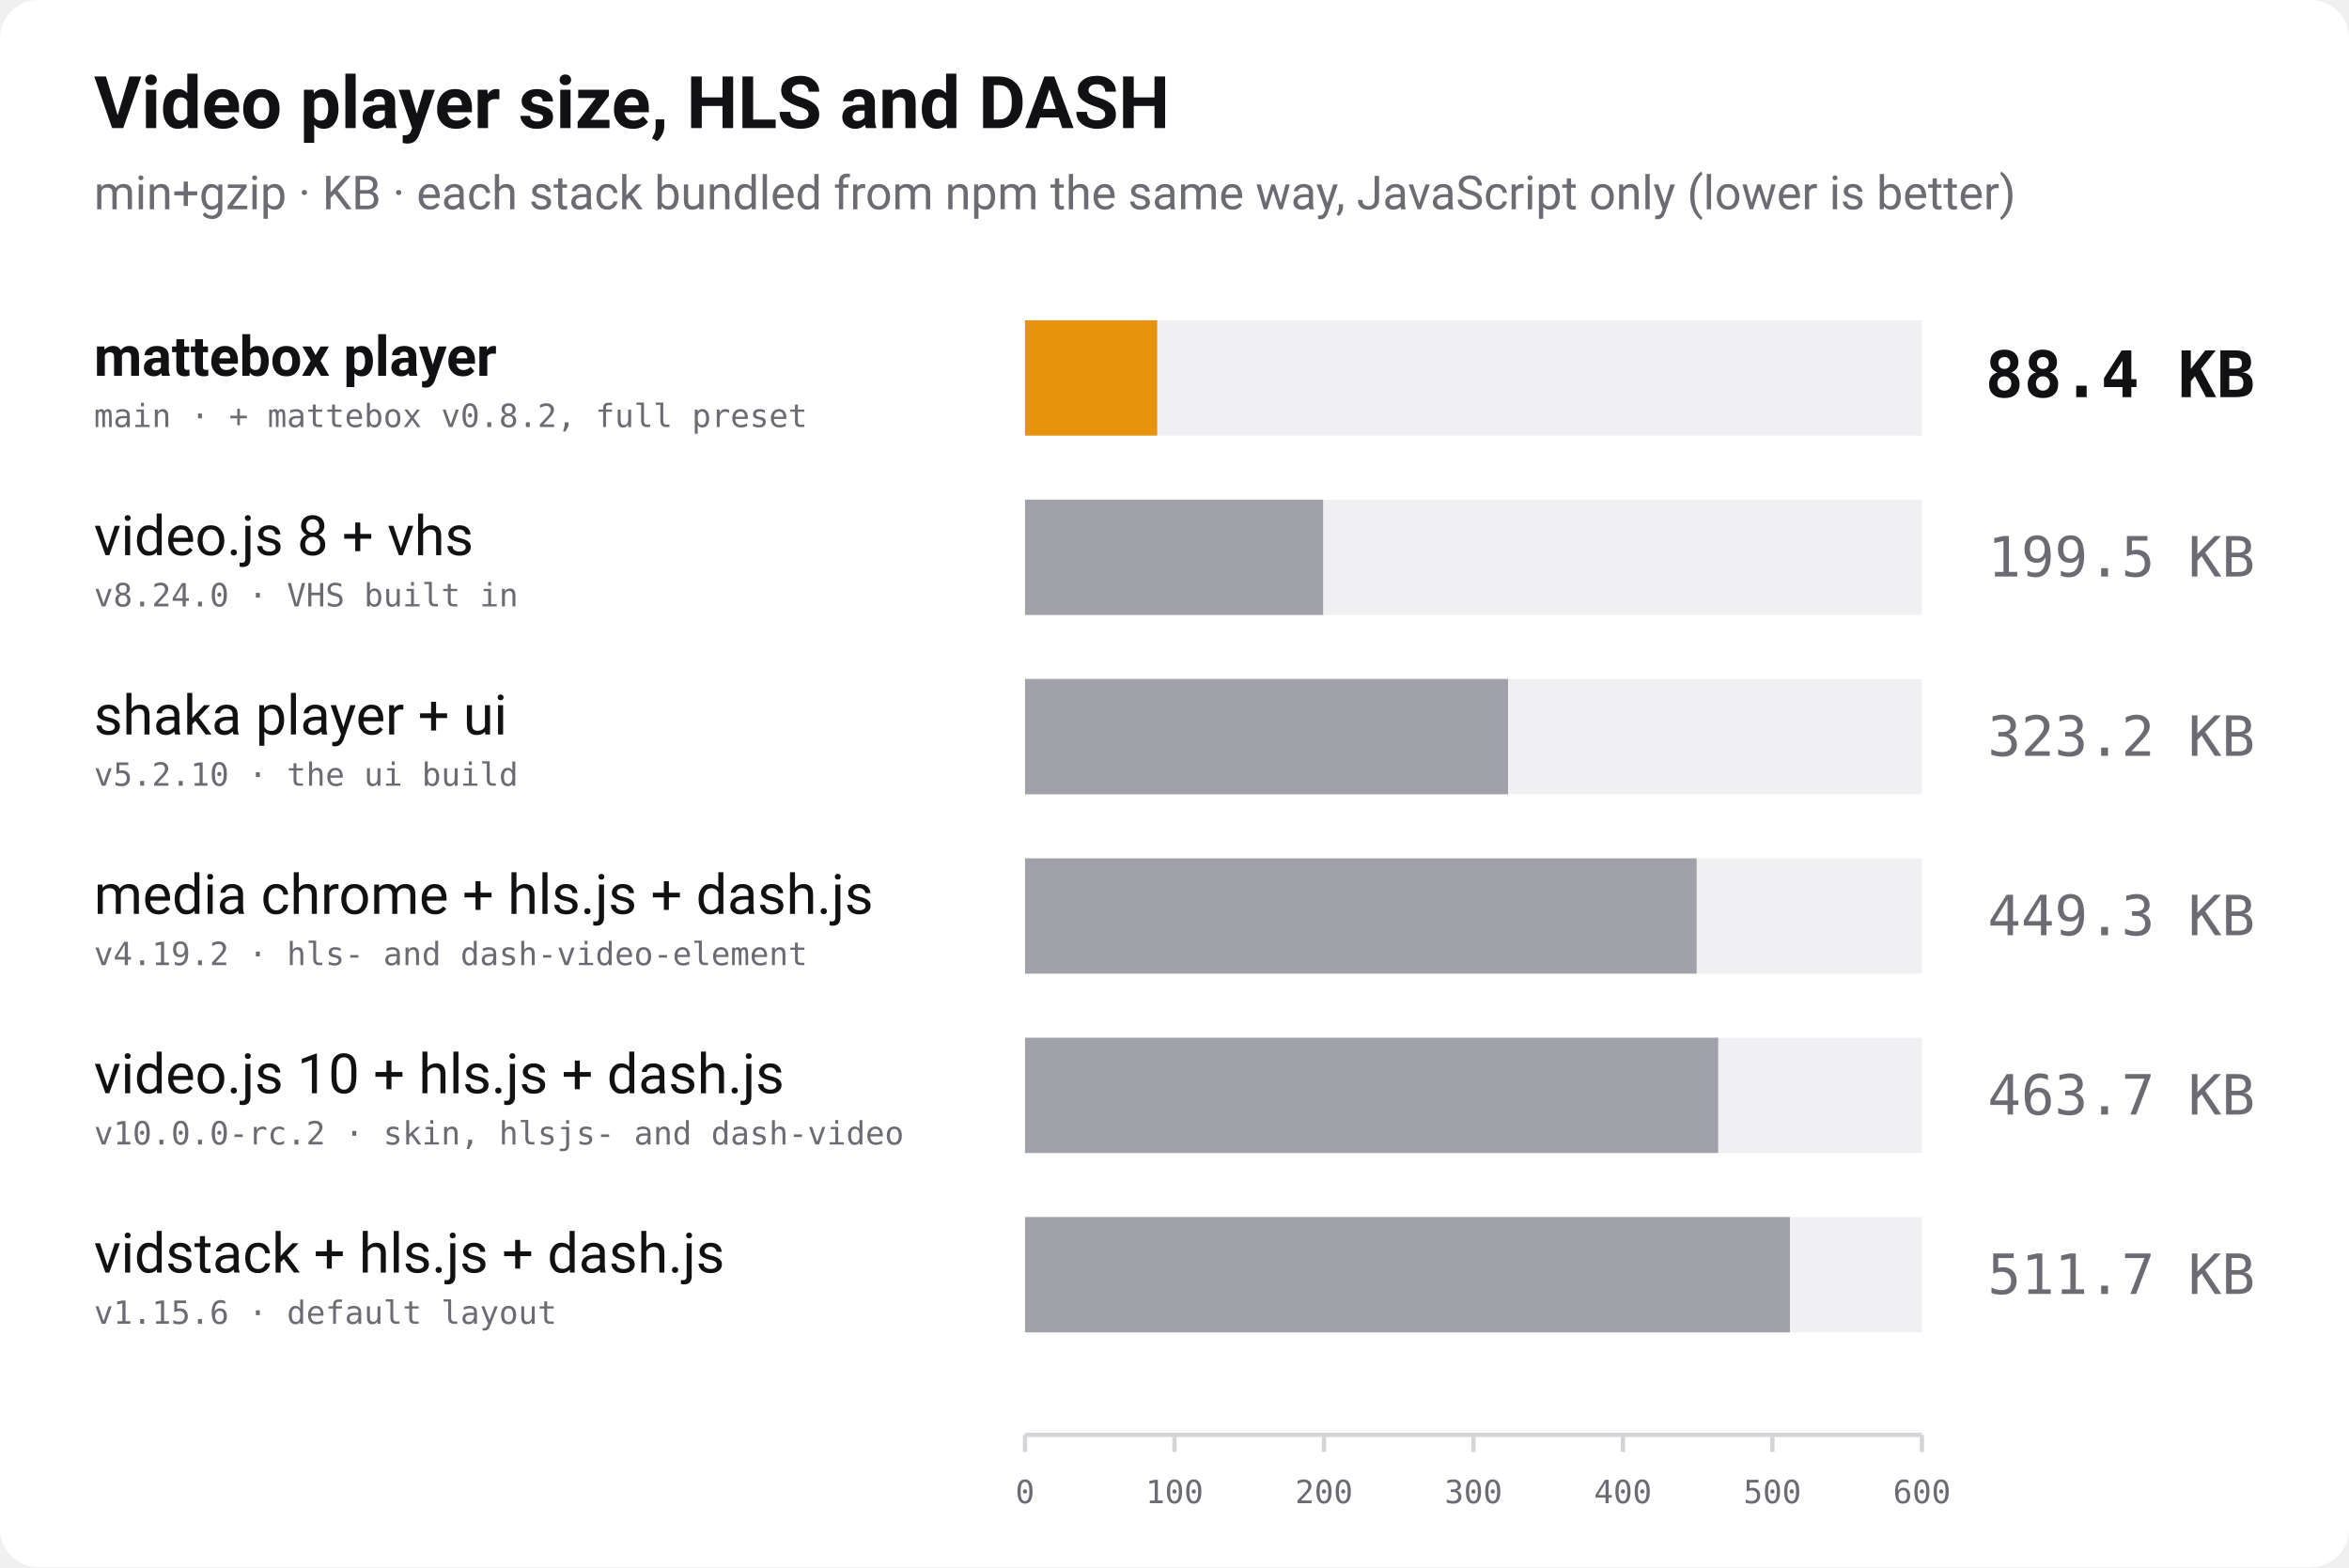
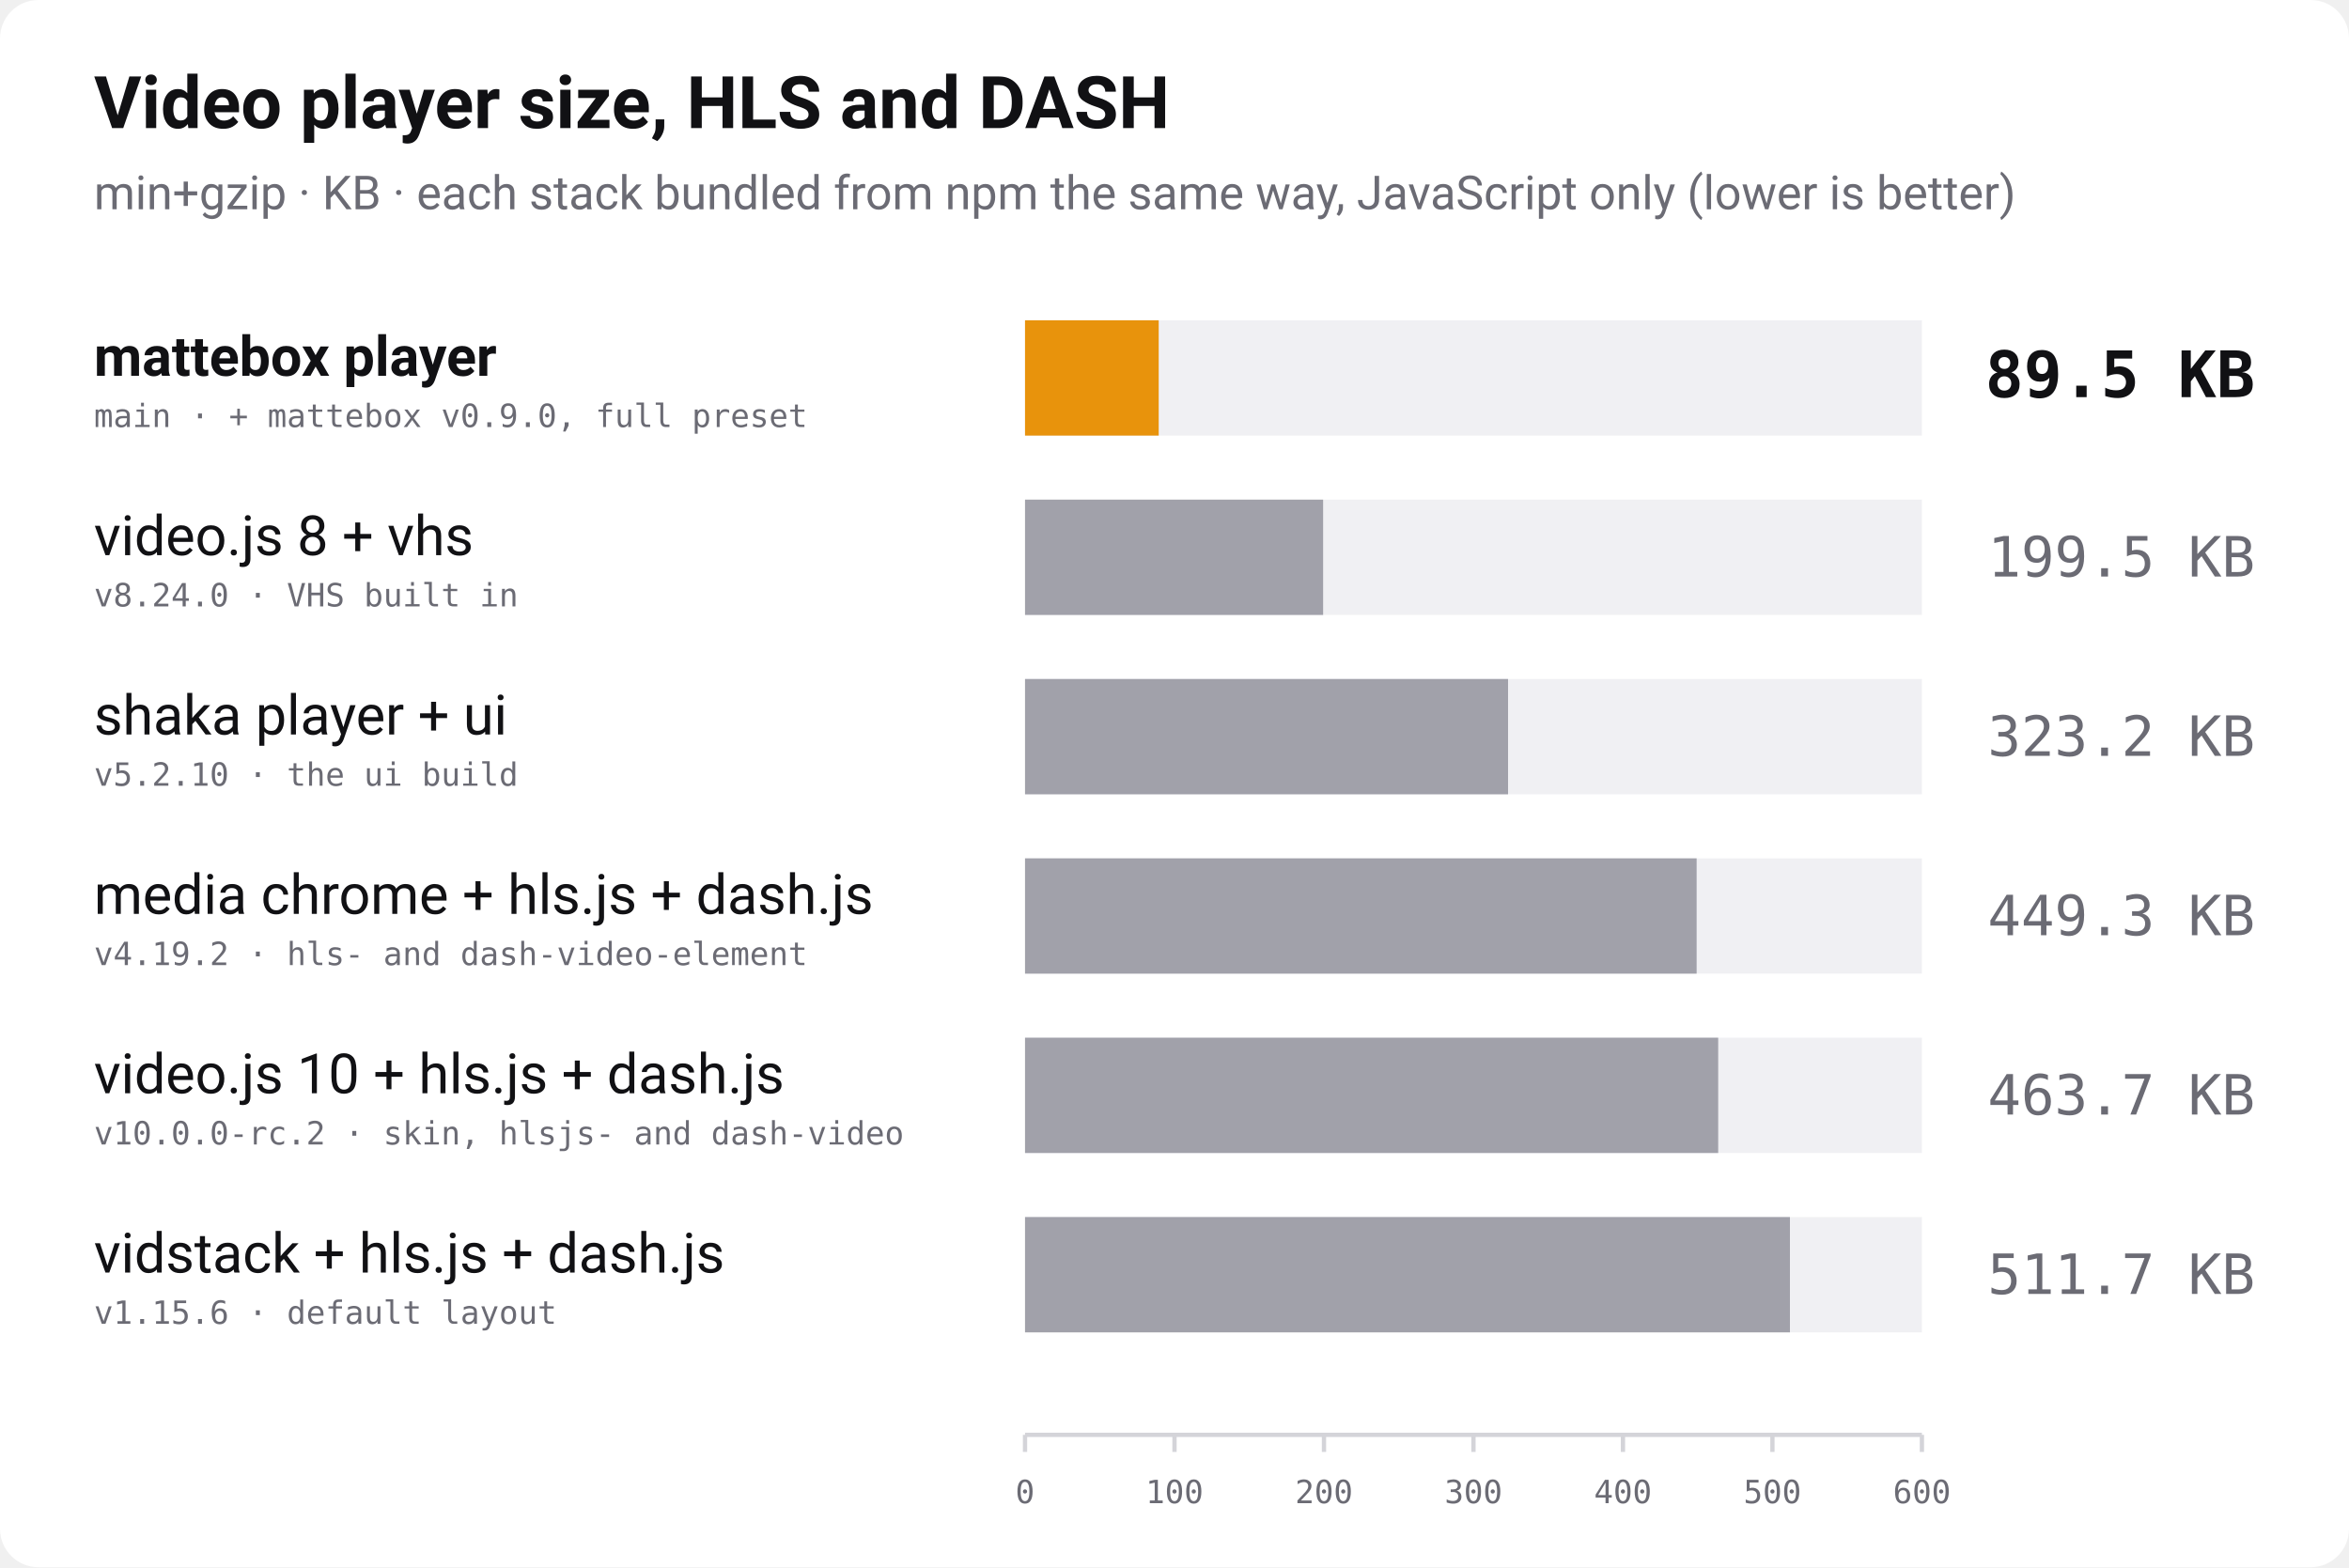
<svg xmlns="http://www.w3.org/2000/svg" width="1100" height="734" viewBox="0 0 1100 734" role="img" aria-label="Bundle size of video players with HLS and DASH playback, min+gzip, lower is better">
  <rect width="1100" height="734" rx="18" fill="#ffffff" />
  <text x="44" y="60" font-family="-apple-system, 'Segoe UI', Roboto, Helvetica, Arial, sans-serif" font-size="34" font-weight="700" fill="#111114">Video player size, HLS and DASH</text>
  <text x="44" y="98" font-family="-apple-system, 'Segoe UI', Roboto, Helvetica, Arial, sans-serif" font-size="22" fill="#6b6b74">min+gzip · KB · each stack bundled from npm the same way, JavaScript only (lower is better)</text>
  <text x="44" y="176" font-family="-apple-system, 'Segoe UI', Roboto, Helvetica, Arial, sans-serif" font-size="26" font-weight="700" fill="#111114">mattebox player</text>
-   <text x="44" y="200" font-family="ui-monospace, 'SF Mono', Menlo, Consolas, monospace" font-size="15" fill="#6b6b74">main · + mattebox v0.8.2, full preset</text>
+   <text x="44" y="200" font-family="ui-monospace, 'SF Mono', Menlo, Consolas, monospace" font-size="15" fill="#6b6b74">main · + mattebox v0.9.0, full preset</text>
  <rect x="480" y="150" width="420" height="54" fill="#f0f0f3" />
-   <rect x="480" y="150" width="61.9" height="54" fill="#e8930c" />
-   <text x="1056" y="186" text-anchor="end" font-family="ui-monospace, 'SF Mono', Menlo, Consolas, monospace" font-size="30" font-weight="700" fill="#111114">88.4 KB</text>
+   <rect x="480" y="150" width="62.6" height="54" fill="#e8930c" />
+   <text x="1056" y="186" text-anchor="end" font-family="ui-monospace, 'SF Mono', Menlo, Consolas, monospace" font-size="30" font-weight="700" fill="#111114">89.5 KB</text>
  <text x="44" y="260" font-family="-apple-system, 'Segoe UI', Roboto, Helvetica, Arial, sans-serif" font-size="26" font-weight="400" fill="#111114">video.js 8 + vhs</text>
  <text x="44" y="284" font-family="ui-monospace, 'SF Mono', Menlo, Consolas, monospace" font-size="15" fill="#6b6b74">v8.24.0 · VHS built in</text>
  <rect x="480" y="234" width="420" height="54" fill="#f0f0f3" />
  <rect x="480" y="234" width="139.6" height="54" fill="#a1a1aa" />
  <text x="1056" y="270" text-anchor="end" font-family="ui-monospace, 'SF Mono', Menlo, Consolas, monospace" font-size="26" font-weight="400" fill="#6b6b74">199.5 KB</text>
  <text x="44" y="344" font-family="-apple-system, 'Segoe UI', Roboto, Helvetica, Arial, sans-serif" font-size="26" font-weight="400" fill="#111114">shaka player + ui</text>
  <text x="44" y="368" font-family="ui-monospace, 'SF Mono', Menlo, Consolas, monospace" font-size="15" fill="#6b6b74">v5.2.10 · the ui build</text>
  <rect x="480" y="318" width="420" height="54" fill="#f0f0f3" />
  <rect x="480" y="318" width="226.2" height="54" fill="#a1a1aa" />
  <text x="1056" y="354" text-anchor="end" font-family="ui-monospace, 'SF Mono', Menlo, Consolas, monospace" font-size="26" font-weight="400" fill="#6b6b74">323.2 KB</text>
  <text x="44" y="428" font-family="-apple-system, 'Segoe UI', Roboto, Helvetica, Arial, sans-serif" font-size="26" font-weight="400" fill="#111114">media chrome + hls.js + dash.js</text>
  <text x="44" y="452" font-family="ui-monospace, 'SF Mono', Menlo, Consolas, monospace" font-size="15" fill="#6b6b74">v4.19.2 · hls- and dash-video-element</text>
  <rect x="480" y="402" width="420" height="54" fill="#f0f0f3" />
  <rect x="480" y="402" width="314.5" height="54" fill="#a1a1aa" />
  <text x="1056" y="438" text-anchor="end" font-family="ui-monospace, 'SF Mono', Menlo, Consolas, monospace" font-size="26" font-weight="400" fill="#6b6b74">449.3 KB</text>
  <text x="44" y="512" font-family="-apple-system, 'Segoe UI', Roboto, Helvetica, Arial, sans-serif" font-size="26" font-weight="400" fill="#111114">video.js 10 + hls.js + dash.js</text>
  <text x="44" y="536" font-family="ui-monospace, 'SF Mono', Menlo, Consolas, monospace" font-size="15" fill="#6b6b74">v10.0.0-rc.2 · skin, hlsjs- and dash-video</text>
  <rect x="480" y="486" width="420" height="54" fill="#f0f0f3" />
  <rect x="480" y="486" width="324.6" height="54" fill="#a1a1aa" />
  <text x="1056" y="522" text-anchor="end" font-family="ui-monospace, 'SF Mono', Menlo, Consolas, monospace" font-size="26" font-weight="400" fill="#6b6b74">463.7 KB</text>
  <text x="44" y="596" font-family="-apple-system, 'Segoe UI', Roboto, Helvetica, Arial, sans-serif" font-size="26" font-weight="400" fill="#111114">vidstack + hls.js + dash.js</text>
  <text x="44" y="620" font-family="ui-monospace, 'SF Mono', Menlo, Consolas, monospace" font-size="15" fill="#6b6b74">v1.15.6 · default layout</text>
  <rect x="480" y="570" width="420" height="54" fill="#f0f0f3" />
  <rect x="480" y="570" width="358.2" height="54" fill="#a1a1aa" />
  <text x="1056" y="606" text-anchor="end" font-family="ui-monospace, 'SF Mono', Menlo, Consolas, monospace" font-size="26" font-weight="400" fill="#6b6b74">511.7 KB</text>
  <line x1="480" y1="672" x2="900" y2="672" stroke="#d4d4d9" stroke-width="2" />
  <line x1="480.0" y1="672" x2="480.0" y2="680" stroke="#d4d4d9" stroke-width="2" />
  <text x="480.0" y="704" text-anchor="middle" font-family="ui-monospace, 'SF Mono', Menlo, Consolas, monospace" font-size="15" fill="#6b6b74">0</text>
  <line x1="550.0" y1="672" x2="550.0" y2="680" stroke="#d4d4d9" stroke-width="2" />
  <text x="550.0" y="704" text-anchor="middle" font-family="ui-monospace, 'SF Mono', Menlo, Consolas, monospace" font-size="15" fill="#6b6b74">100</text>
  <line x1="620.0" y1="672" x2="620.0" y2="680" stroke="#d4d4d9" stroke-width="2" />
  <text x="620.0" y="704" text-anchor="middle" font-family="ui-monospace, 'SF Mono', Menlo, Consolas, monospace" font-size="15" fill="#6b6b74">200</text>
  <line x1="690.0" y1="672" x2="690.0" y2="680" stroke="#d4d4d9" stroke-width="2" />
  <text x="690.0" y="704" text-anchor="middle" font-family="ui-monospace, 'SF Mono', Menlo, Consolas, monospace" font-size="15" fill="#6b6b74">300</text>
  <line x1="760.0" y1="672" x2="760.0" y2="680" stroke="#d4d4d9" stroke-width="2" />
  <text x="760.0" y="704" text-anchor="middle" font-family="ui-monospace, 'SF Mono', Menlo, Consolas, monospace" font-size="15" fill="#6b6b74">400</text>
  <line x1="830.0" y1="672" x2="830.0" y2="680" stroke="#d4d4d9" stroke-width="2" />
  <text x="830.0" y="704" text-anchor="middle" font-family="ui-monospace, 'SF Mono', Menlo, Consolas, monospace" font-size="15" fill="#6b6b74">500</text>
  <line x1="900.0" y1="672" x2="900.0" y2="680" stroke="#d4d4d9" stroke-width="2" />
  <text x="900.0" y="704" text-anchor="middle" font-family="ui-monospace, 'SF Mono', Menlo, Consolas, monospace" font-size="15" fill="#6b6b74">600</text>
</svg>
